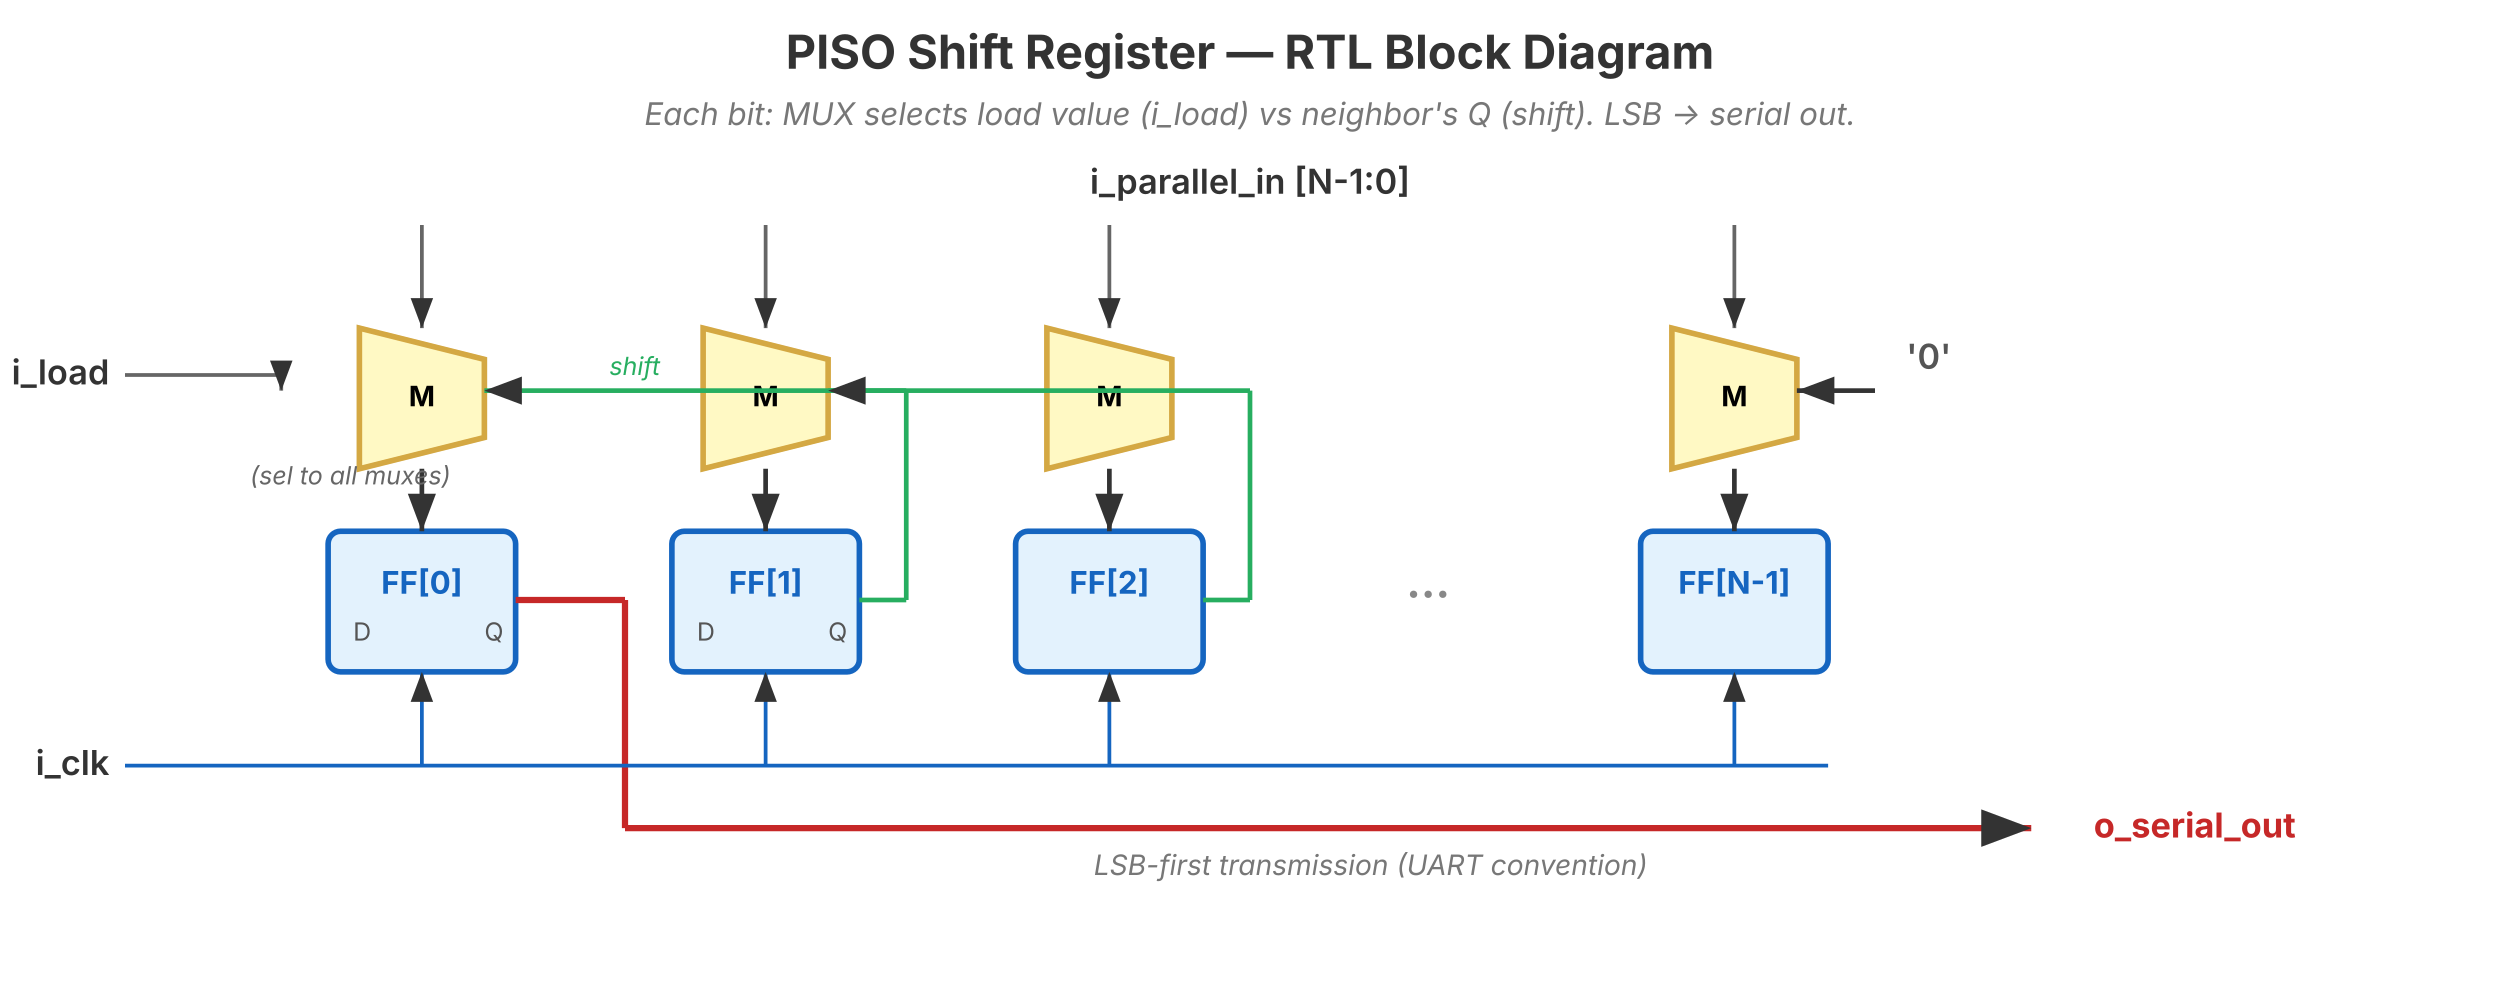
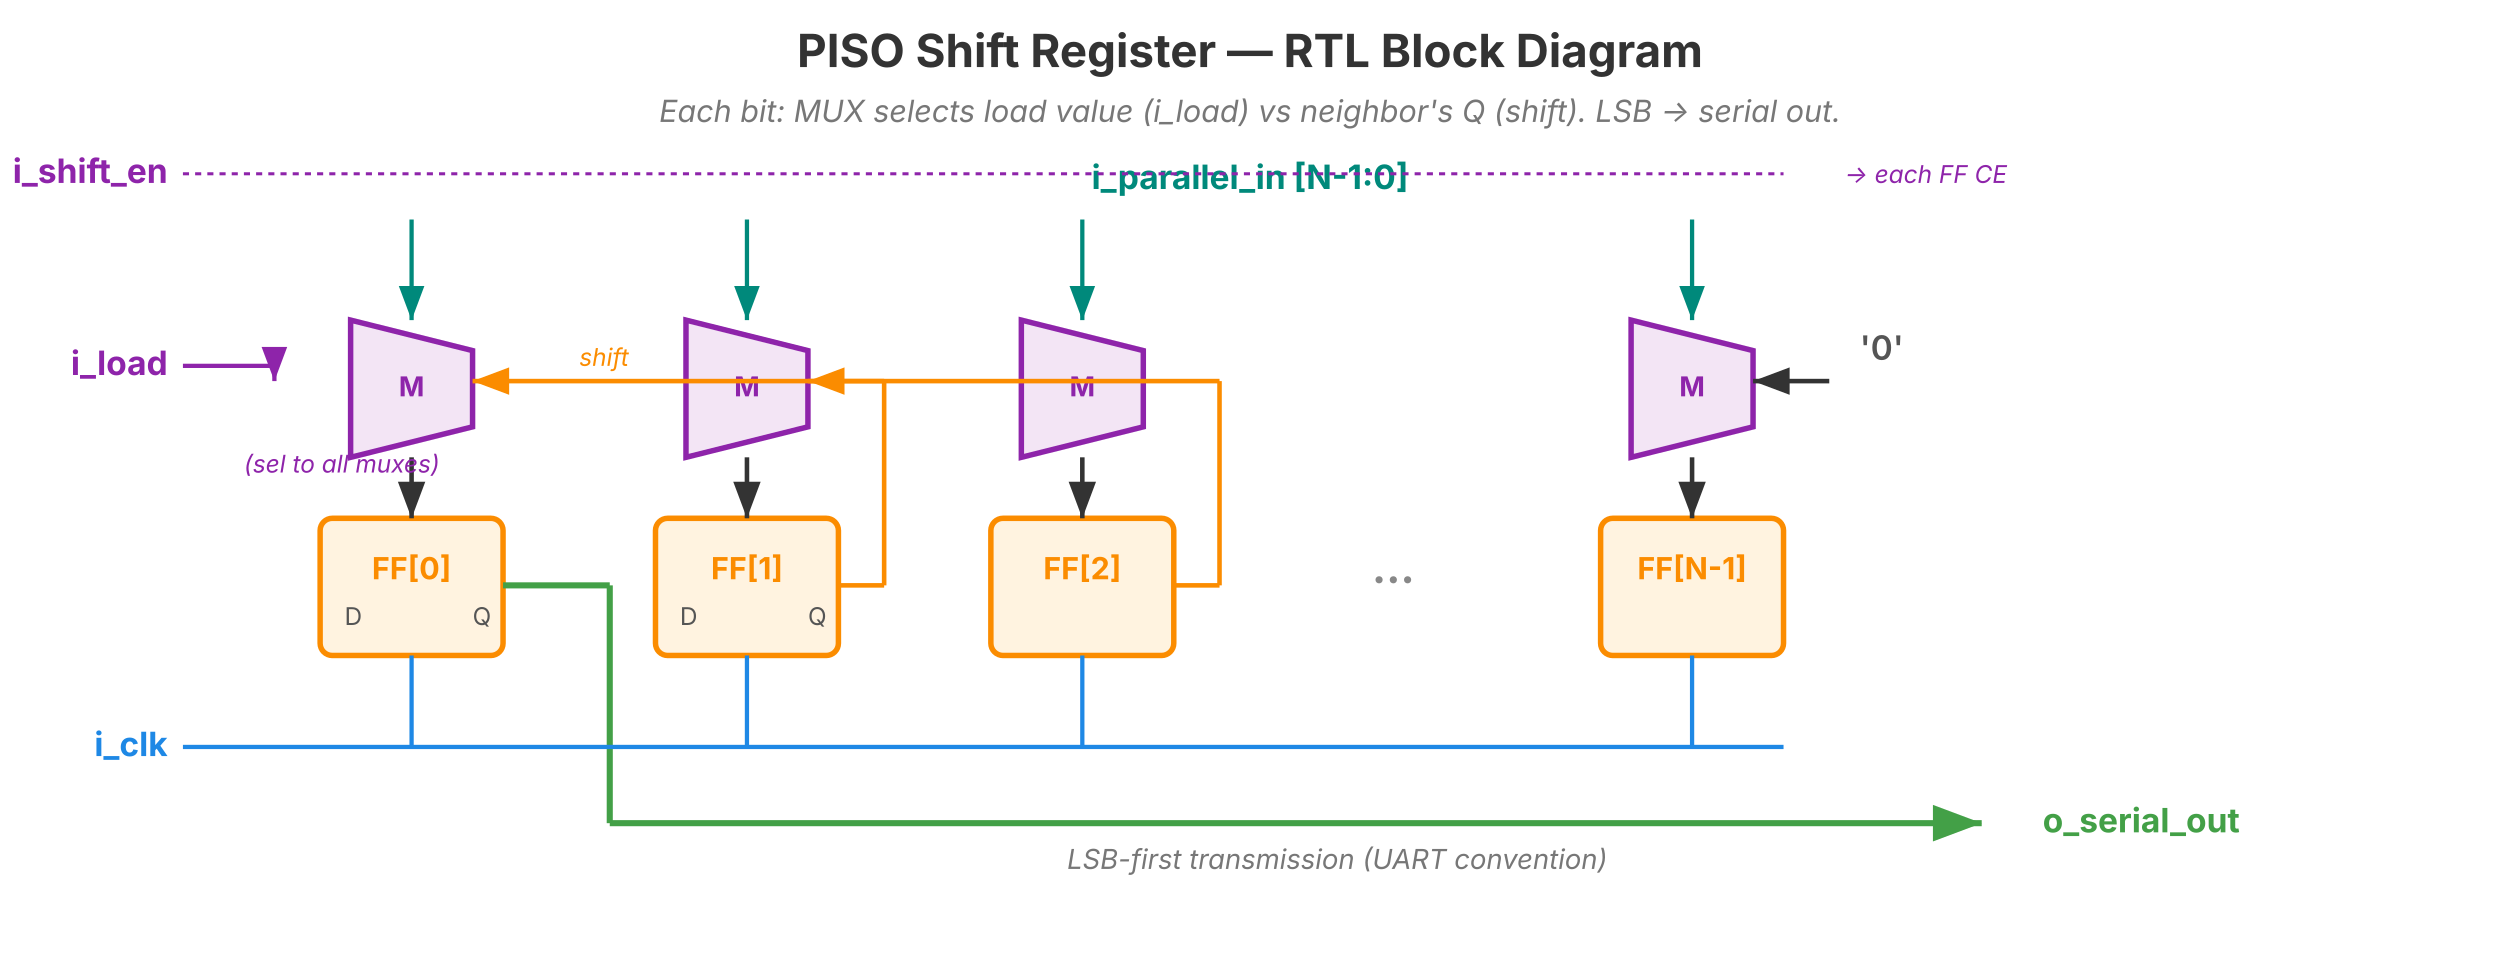
- <svg xmlns="http://www.w3.org/2000/svg" viewBox="0 0 800 320" font-family="Inter, sans-serif">
+ <svg xmlns="http://www.w3.org/2000/svg" viewBox="0 0 820 320" font-family="Inter, sans-serif">
  <defs>
    <marker id="arr" markerWidth="8" markerHeight="6" refX="8" refY="3" orient="auto">
      <path d="M0,0 L8,3 L0,6 Z" fill="#333" />
    </marker>
+     <marker id="arrTeal" markerWidth="8" markerHeight="6" refX="8" refY="3" orient="auto">
+       <path d="M0,0 L8,3 L0,6 Z" fill="#00897B" />
+     </marker>
+     <marker id="arrBlue" markerWidth="8" markerHeight="6" refX="8" refY="3" orient="auto">
+       <path d="M0,0 L8,3 L0,6 Z" fill="#1E88E5" />
+     </marker>
+     <marker id="arrGreen" markerWidth="8" markerHeight="6" refX="8" refY="3" orient="auto">
+       <path d="M0,0 L8,3 L0,6 Z" fill="#43A047" />
+     </marker>
+     <marker id="arrPurple" markerWidth="8" markerHeight="6" refX="8" refY="3" orient="auto">
+       <path d="M0,0 L8,3 L0,6 Z" fill="#8E24AA" />
+     </marker>
+     <marker id="arrOrange" markerWidth="8" markerHeight="6" refX="8" refY="3" orient="auto">
+       <path d="M0,0 L8,3 L0,6 Z" fill="#FB8C00" />
+     </marker>
  </defs>
-   <text x="400" y="22" text-anchor="middle" font-size="15" font-weight="700" fill="#333">PISO Shift Register — RTL Block Diagram</text>
-   <text x="400" y="40" text-anchor="middle" font-size="10" fill="#777" font-style="italic">Each bit: MUX selects load value (i_load) vs neighbor's Q (shift). LSB → serial out.</text>
-   <text x="400" y="62" text-anchor="middle" font-size="11" fill="#333" font-weight="600">i_parallel_in [N-1:0]</text>
-   <line x1="135" y1="72" x2="135" y2="105" stroke="#666" stroke-width="1.2" marker-end="url(#arr)" />
-   <line x1="245" y1="72" x2="245" y2="105" stroke="#666" stroke-width="1.2" marker-end="url(#arr)" />
-   <line x1="355" y1="72" x2="355" y2="105" stroke="#666" stroke-width="1.2" marker-end="url(#arr)" />
-   <line x1="555" y1="72" x2="555" y2="105" stroke="#666" stroke-width="1.2" marker-end="url(#arr)" />
-   <polygon points="115,105 155,115 155,140 115,150" fill="#FFF9C4" stroke="#D4A843" stroke-width="1.8" />
-   <text x="135" y="130" text-anchor="middle" font-size="9" font-weight="700">M</text>
-   <rect x="105" y="170" width="60" height="45" rx="4" fill="#E3F2FD" stroke="#1565C0" stroke-width="1.8" />
-   <text x="135" y="190" text-anchor="middle" font-size="10" font-weight="700" fill="#1565C0">FF[0]</text>
+   <text x="410" y="22" text-anchor="middle" font-size="15" font-weight="700" fill="#333">PISO Shift Register — RTL Block Diagram</text>
+   <text x="410" y="40" text-anchor="middle" font-size="10" fill="#777" font-style="italic">Each bit: MUX selects load value (i_load) vs neighbor's Q (shift). LSB → serial out.</text>
+   <text x="410" y="62" text-anchor="middle" font-size="11" fill="#00897B" font-weight="700">i_parallel_in [N-1:0]</text>
+   <line x1="135" y1="72" x2="135" y2="105" stroke="#00897B" stroke-width="1.4" marker-end="url(#arrTeal)" />
+   <line x1="245" y1="72" x2="245" y2="105" stroke="#00897B" stroke-width="1.4" marker-end="url(#arrTeal)" />
+   <line x1="355" y1="72" x2="355" y2="105" stroke="#00897B" stroke-width="1.4" marker-end="url(#arrTeal)" />
+   <line x1="555" y1="72" x2="555" y2="105" stroke="#00897B" stroke-width="1.4" marker-end="url(#arrTeal)" />
+   <polygon points="115,105 155,115 155,140 115,150" fill="#F3E5F5" stroke="#8E24AA" stroke-width="1.8" />
+   <text x="135" y="130" text-anchor="middle" font-size="9" font-weight="700" fill="#8E24AA">M</text>
+   <rect x="105" y="170" width="60" height="45" rx="4" fill="#FFF3E0" stroke="#FB8C00" stroke-width="1.8" />
+   <text x="135" y="190" text-anchor="middle" font-size="10" font-weight="700" fill="#FB8C00">FF[0]</text>
  <text x="113" y="205" font-size="8" fill="#555">D</text>
  <text x="155" y="205" font-size="8" fill="#555">Q</text>
  <line x1="135" y1="150" x2="135" y2="170" stroke="#333" stroke-width="1.5" marker-end="url(#arr)" />
-   <polygon points="225,105 265,115 265,140 225,150" fill="#FFF9C4" stroke="#D4A843" stroke-width="1.8" />
-   <text x="245" y="130" text-anchor="middle" font-size="9" font-weight="700">M</text>
-   <rect x="215" y="170" width="60" height="45" rx="4" fill="#E3F2FD" stroke="#1565C0" stroke-width="1.8" />
-   <text x="245" y="190" text-anchor="middle" font-size="10" font-weight="700" fill="#1565C0">FF[1]</text>
+   <polygon points="225,105 265,115 265,140 225,150" fill="#F3E5F5" stroke="#8E24AA" stroke-width="1.8" />
+   <text x="245" y="130" text-anchor="middle" font-size="9" font-weight="700" fill="#8E24AA">M</text>
+   <rect x="215" y="170" width="60" height="45" rx="4" fill="#FFF3E0" stroke="#FB8C00" stroke-width="1.8" />
+   <text x="245" y="190" text-anchor="middle" font-size="10" font-weight="700" fill="#FB8C00">FF[1]</text>
  <text x="223" y="205" font-size="8" fill="#555">D</text>
  <text x="265" y="205" font-size="8" fill="#555">Q</text>
  <line x1="245" y1="150" x2="245" y2="170" stroke="#333" stroke-width="1.5" marker-end="url(#arr)" />
-   <line x1="275" y1="192" x2="290" y2="192" stroke="#27AE60" stroke-width="1.5" />
-   <line x1="290" y1="192" x2="290" y2="125" stroke="#27AE60" stroke-width="1.5" />
-   <line x1="290" y1="125" x2="155" y2="125" stroke="#27AE60" stroke-width="1.5" marker-end="url(#arr)" />
-   <text x="195" y="120" font-size="8" fill="#27AE60" font-style="italic">shift</text>
-   <polygon points="335,105 375,115 375,140 335,150" fill="#FFF9C4" stroke="#D4A843" stroke-width="1.8" />
-   <text x="355" y="130" text-anchor="middle" font-size="9" font-weight="700">M</text>
-   <rect x="325" y="170" width="60" height="45" rx="4" fill="#E3F2FD" stroke="#1565C0" stroke-width="1.8" />
-   <text x="355" y="190" text-anchor="middle" font-size="10" font-weight="700" fill="#1565C0">FF[2]</text>
+   <line x1="275" y1="192" x2="290" y2="192" stroke="#FB8C00" stroke-width="1.5" />
+   <line x1="290" y1="192" x2="290" y2="125" stroke="#FB8C00" stroke-width="1.5" />
+   <line x1="290" y1="125" x2="155" y2="125" stroke="#FB8C00" stroke-width="1.5" marker-end="url(#arrOrange)" />
+   <text x="190" y="120" font-size="8" fill="#FB8C00" font-style="italic">shift</text>
+   <polygon points="335,105 375,115 375,140 335,150" fill="#F3E5F5" stroke="#8E24AA" stroke-width="1.8" />
+   <text x="355" y="130" text-anchor="middle" font-size="9" font-weight="700" fill="#8E24AA">M</text>
+   <rect x="325" y="170" width="60" height="45" rx="4" fill="#FFF3E0" stroke="#FB8C00" stroke-width="1.8" />
+   <text x="355" y="190" text-anchor="middle" font-size="10" font-weight="700" fill="#FB8C00">FF[2]</text>
  <line x1="355" y1="150" x2="355" y2="170" stroke="#333" stroke-width="1.5" marker-end="url(#arr)" />
-   <line x1="385" y1="192" x2="400" y2="192" stroke="#27AE60" stroke-width="1.5" />
-   <line x1="400" y1="192" x2="400" y2="125" stroke="#27AE60" stroke-width="1.5" />
-   <line x1="400" y1="125" x2="265" y2="125" stroke="#27AE60" stroke-width="1.5" marker-end="url(#arr)" />
+   <line x1="385" y1="192" x2="400" y2="192" stroke="#FB8C00" stroke-width="1.5" />
+   <line x1="400" y1="192" x2="400" y2="125" stroke="#FB8C00" stroke-width="1.5" />
+   <line x1="400" y1="125" x2="265" y2="125" stroke="#FB8C00" stroke-width="1.5" marker-end="url(#arrOrange)" />
  <text x="450" y="195" font-size="14" font-weight="700" fill="#888">···</text>
-   <polygon points="535,105 575,115 575,140 535,150" fill="#FFF9C4" stroke="#D4A843" stroke-width="1.8" />
-   <text x="555" y="130" text-anchor="middle" font-size="9" font-weight="700">M</text>
-   <rect x="525" y="170" width="60" height="45" rx="4" fill="#E3F2FD" stroke="#1565C0" stroke-width="1.8" />
-   <text x="555" y="190" text-anchor="middle" font-size="10" font-weight="700" fill="#1565C0">FF[N-1]</text>
+   <polygon points="535,105 575,115 575,140 535,150" fill="#F3E5F5" stroke="#8E24AA" stroke-width="1.8" />
+   <text x="555" y="130" text-anchor="middle" font-size="9" font-weight="700" fill="#8E24AA">M</text>
+   <rect x="525" y="170" width="60" height="45" rx="4" fill="#FFF3E0" stroke="#FB8C00" stroke-width="1.8" />
+   <text x="555" y="190" text-anchor="middle" font-size="10" font-weight="700" fill="#FB8C00">FF[N-1]</text>
  <line x1="555" y1="150" x2="555" y2="170" stroke="#333" stroke-width="1.5" marker-end="url(#arr)" />
  <text x="610" y="118" font-size="11" fill="#555" font-weight="600">'0'</text>
  <line x1="600" y1="125" x2="575" y2="125" stroke="#333" stroke-width="1.5" marker-end="url(#arr)" />
-   <line x1="165" y1="192" x2="200" y2="192" stroke="#C62828" stroke-width="2" />
-   <line x1="200" y1="192" x2="200" y2="265" stroke="#C62828" stroke-width="2" />
-   <line x1="200" y1="265" x2="650" y2="265" stroke="#C62828" stroke-width="2" marker-end="url(#arr)" />
-   <text x="670" y="268" font-size="11" font-weight="700" fill="#C62828">o_serial_out</text>
-   <text x="350" y="280" font-size="9" fill="#777" font-style="italic">LSB-first transmission (UART convention)</text>
-   <text x="35" y="123" text-anchor="end" font-size="11" fill="#333" font-weight="600">i_load</text>
-   <line x1="40" y1="120" x2="90" y2="120" stroke="#666" stroke-width="1.2" />
-   <line x1="90" y1="120" x2="90" y2="125" stroke="#666" stroke-width="1.2" marker-end="url(#arr)" />
-   <text x="80" y="155" font-size="8" fill="#666" font-style="italic">(sel to all muxes)</text>
-   <text x="35" y="248" text-anchor="end" font-size="11" fill="#333" font-weight="600">i_clk</text>
-   <line x1="40" y1="245" x2="585" y2="245" stroke="#1565C0" stroke-width="1.2" />
-   <line x1="135" y1="245" x2="135" y2="215" stroke="#1565C0" stroke-width="1.2" marker-end="url(#arr)" />
-   <line x1="245" y1="245" x2="245" y2="215" stroke="#1565C0" stroke-width="1.2" marker-end="url(#arr)" />
-   <line x1="355" y1="245" x2="355" y2="215" stroke="#1565C0" stroke-width="1.2" marker-end="url(#arr)" />
-   <line x1="555" y1="245" x2="555" y2="215" stroke="#1565C0" stroke-width="1.2" marker-end="url(#arr)" />
+   <line x1="165" y1="192" x2="200" y2="192" stroke="#43A047" stroke-width="2" />
+   <line x1="200" y1="192" x2="200" y2="270" stroke="#43A047" stroke-width="2" />
+   <line x1="200" y1="270" x2="650" y2="270" stroke="#43A047" stroke-width="2" marker-end="url(#arrGreen)" />
+   <text x="670" y="273" font-size="11" font-weight="700" fill="#43A047">o_serial_out</text>
+   <text x="350" y="285" font-size="9" fill="#777" font-style="italic">LSB-first transmission (UART convention)</text>
+   <text x="55" y="123" text-anchor="end" font-size="11" fill="#8E24AA" font-weight="700">i_load</text>
+   <line x1="60" y1="120" x2="90" y2="120" stroke="#8E24AA" stroke-width="1.4" />
+   <line x1="90" y1="120" x2="90" y2="125" stroke="#8E24AA" stroke-width="1.4" marker-end="url(#arrPurple)" />
+   <text x="80" y="155" font-size="8" fill="#8E24AA" font-style="italic">(sel to all muxes)</text>
+   <text x="55" y="60" text-anchor="end" font-size="11" fill="#8E24AA" font-weight="700">i_shift_en</text>
+   <line x1="60" y1="57" x2="585" y2="57" stroke="#8E24AA" stroke-width="1.0" stroke-dasharray="2,2" />
+   <text x="605" y="60" font-size="8" fill="#8E24AA" font-style="italic">→ each FF CE</text>
+   <text x="55" y="248" text-anchor="end" font-size="11" fill="#1E88E5" font-weight="700">i_clk</text>
+   <line x1="60" y1="245" x2="585" y2="245" stroke="#1E88E5" stroke-width="1.4" />
+   <line x1="135" y1="245" x2="135" y2="215" stroke="#1E88E5" stroke-width="1.4" />
+   <line x1="245" y1="245" x2="245" y2="215" stroke="#1E88E5" stroke-width="1.4" />
+   <line x1="355" y1="245" x2="355" y2="215" stroke="#1E88E5" stroke-width="1.4" />
+   <line x1="555" y1="245" x2="555" y2="215" stroke="#1E88E5" stroke-width="1.4" />
</svg>
